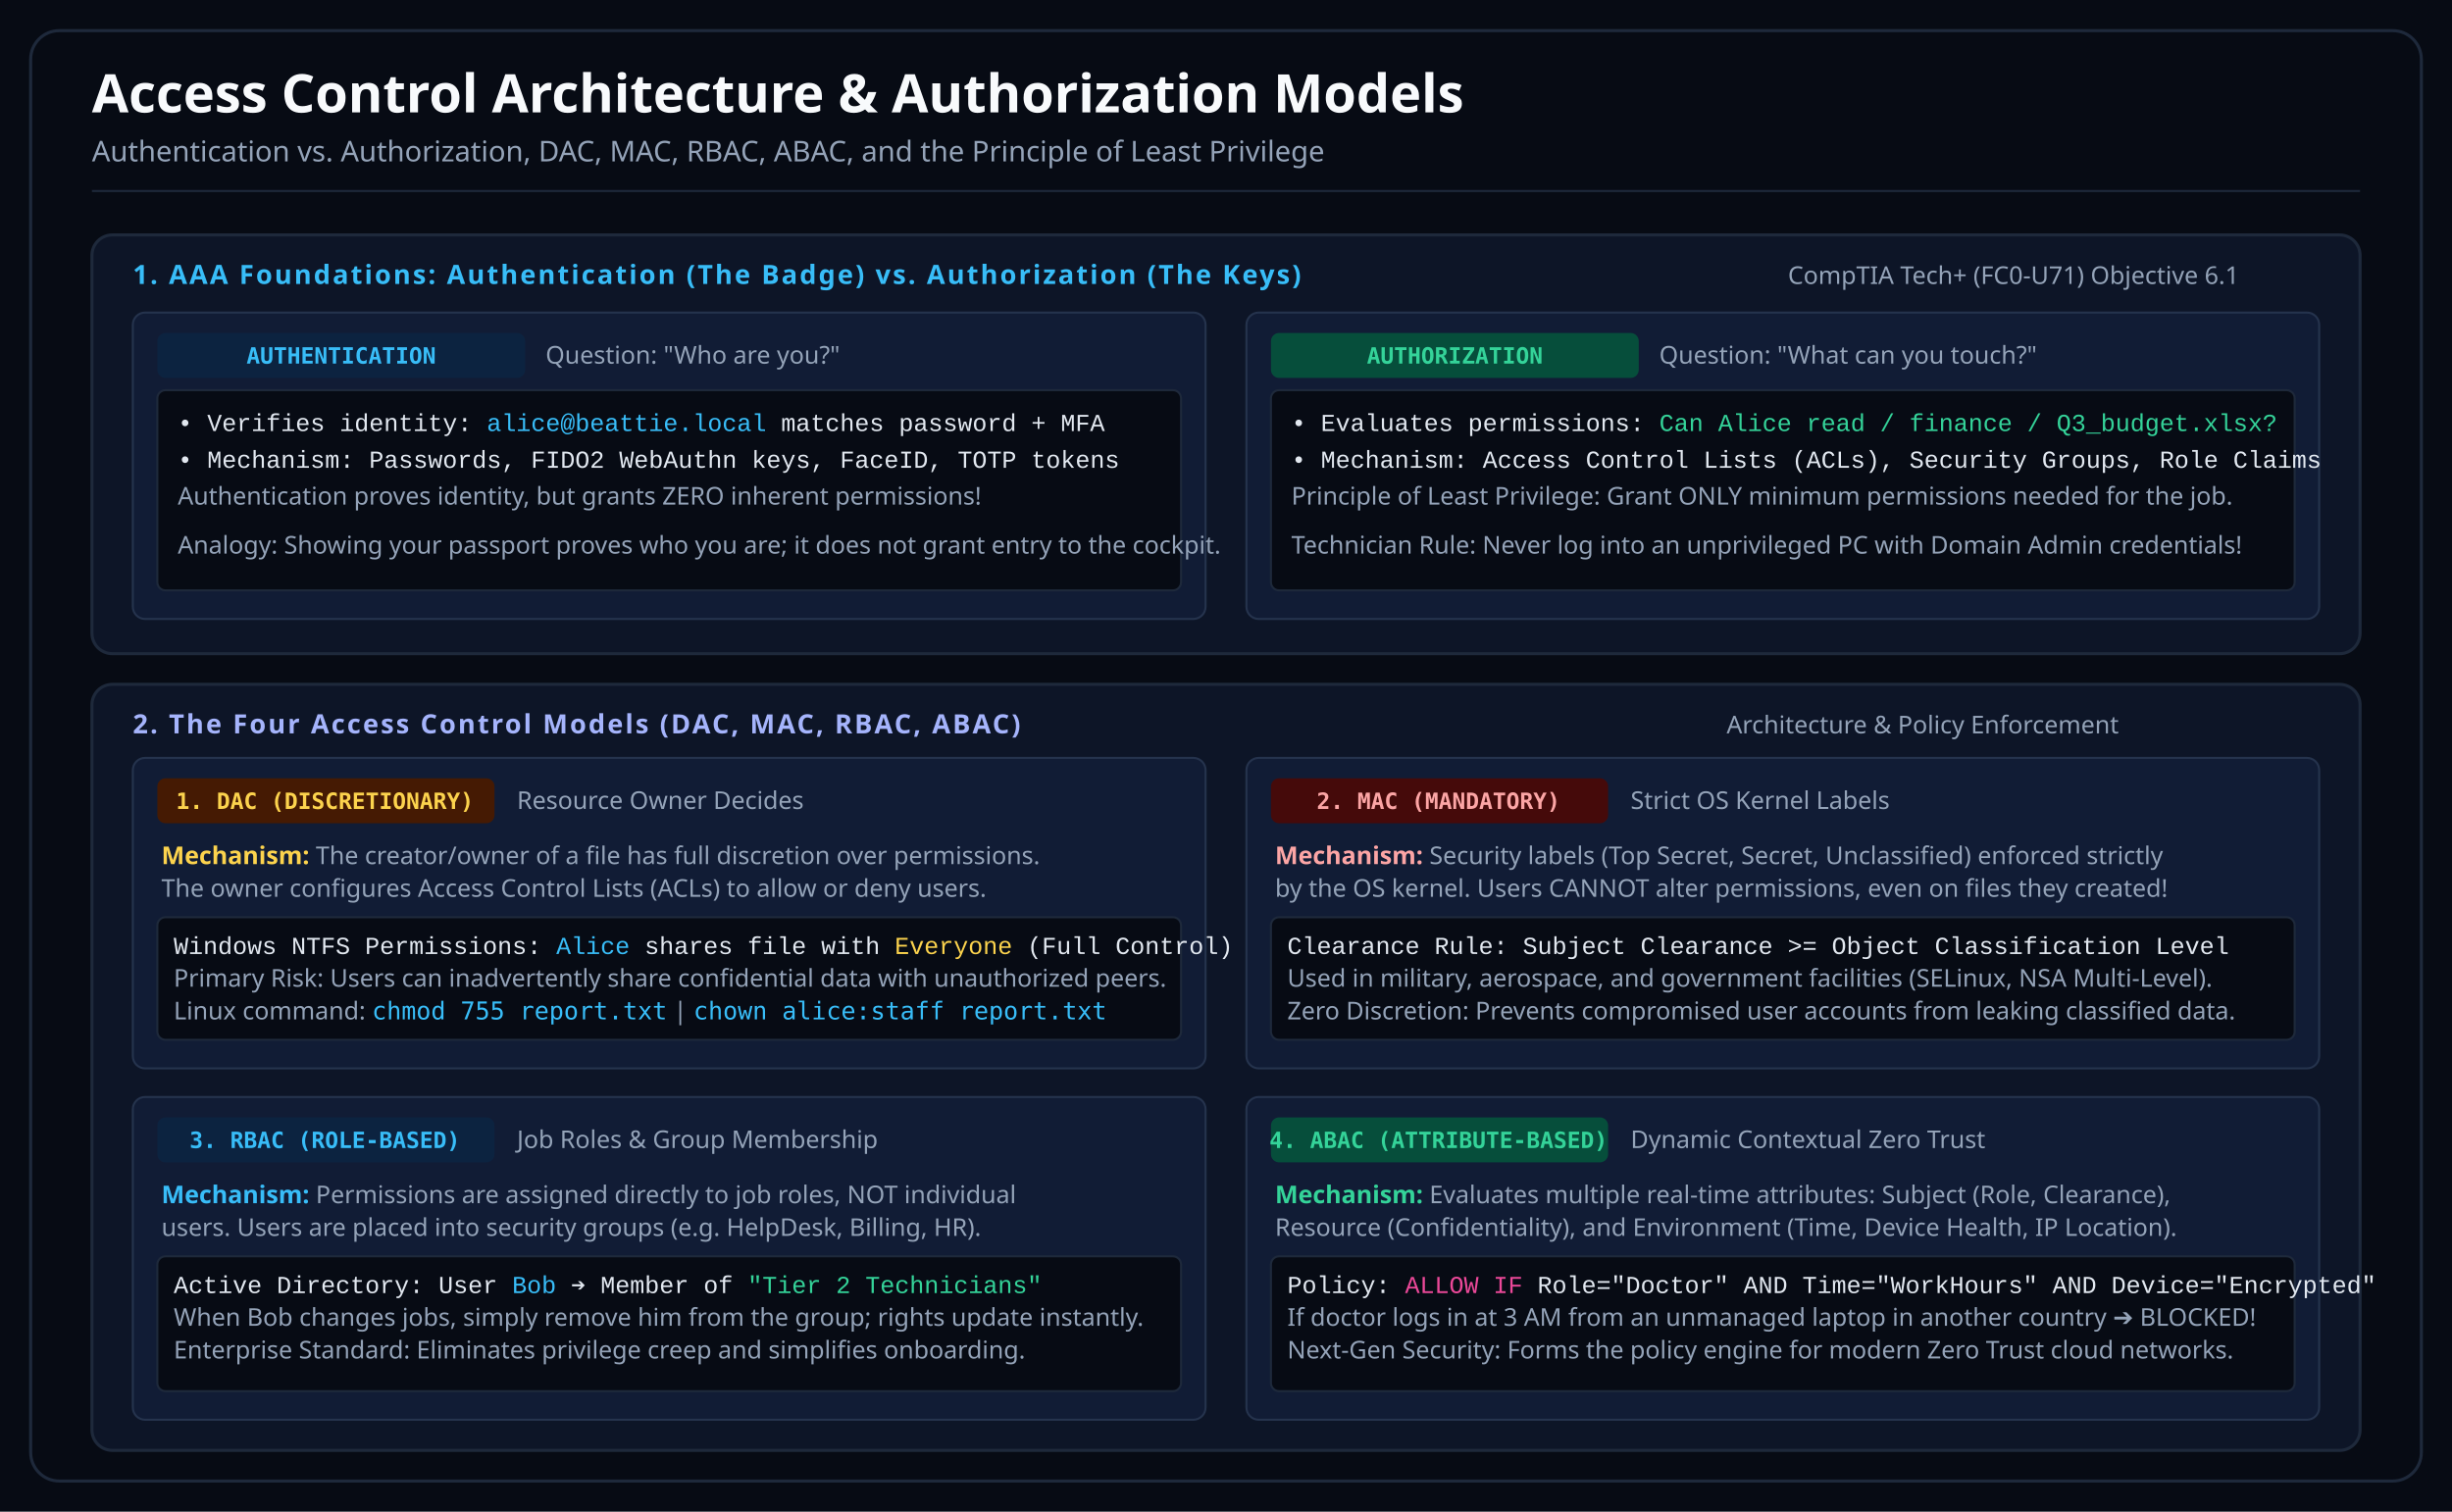
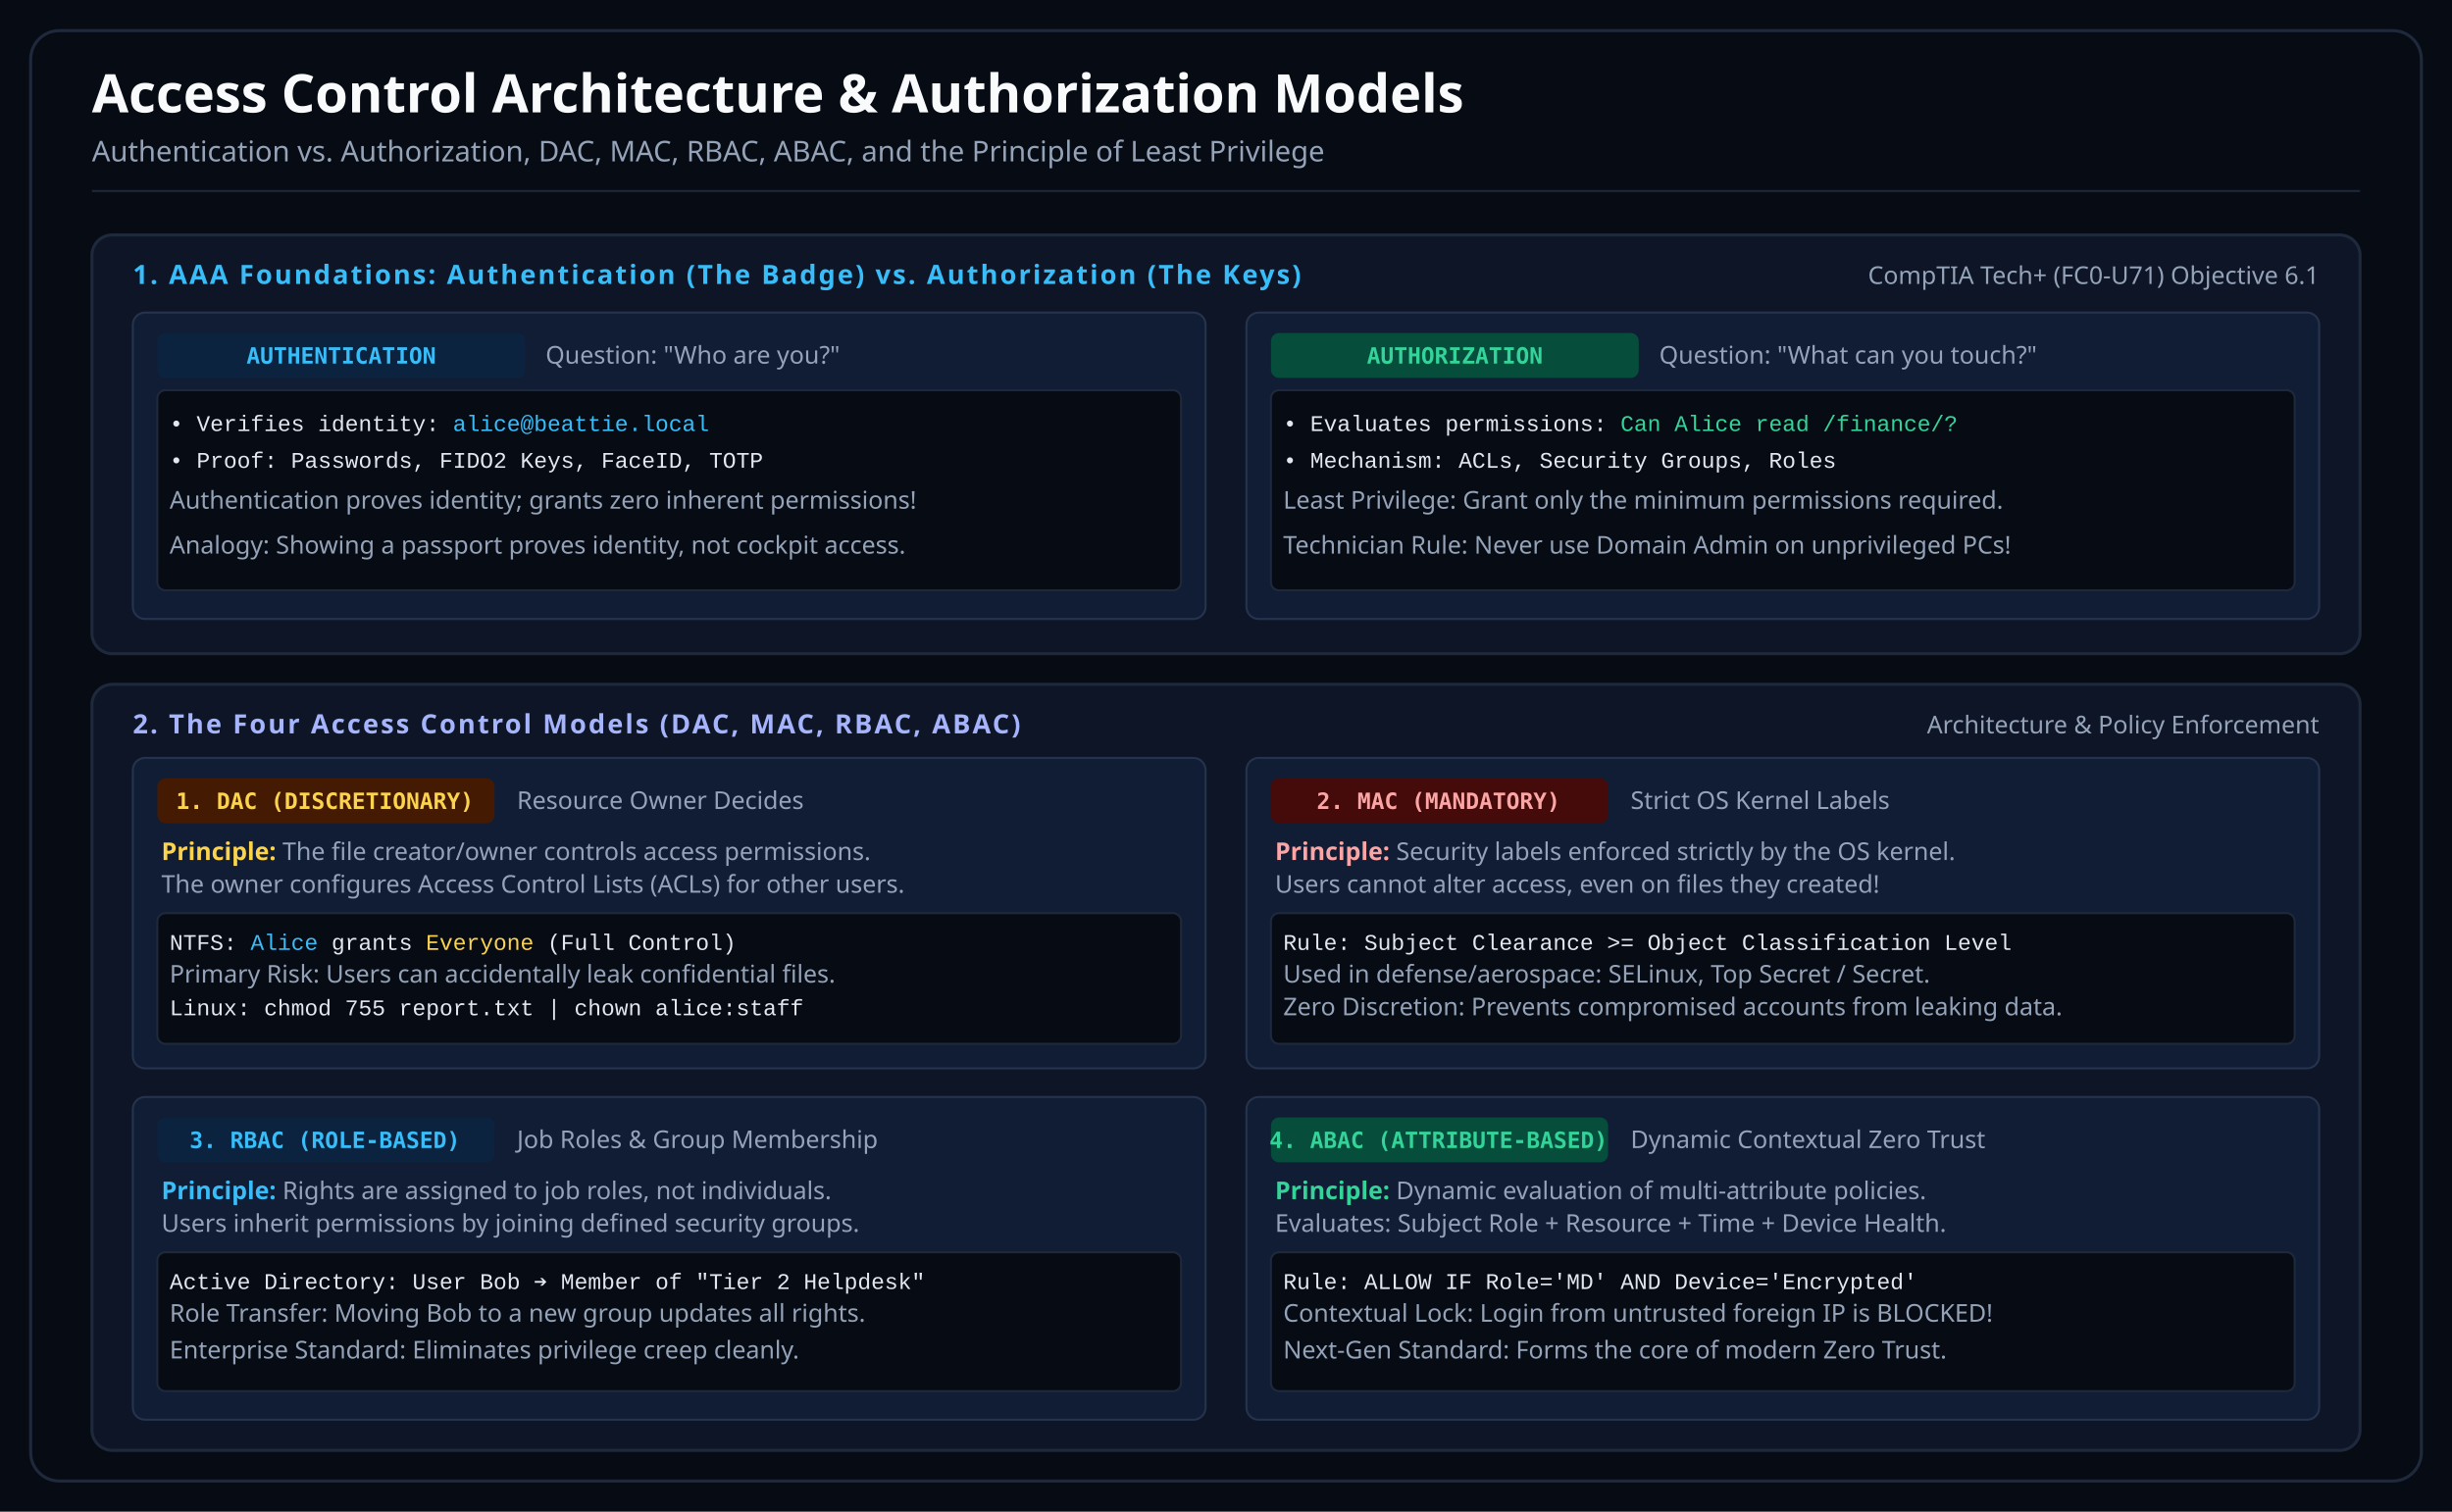
<svg xmlns="http://www.w3.org/2000/svg" viewBox="0 0 1200 740" width="1200" height="740">
  <defs>
    <style>
      .bg { fill: #070b14; }
      .card-bg { fill: #0d1527; stroke: #1e293b; stroke-width: 1.5; rx: 10px; }
      .inner-card { fill: #111c35; stroke: #25334d; stroke-width: 1; rx: 6px; }
      .text-title { font-family: 'Segoe UI', -apple-system, sans-serif; font-size: 26px; font-weight: 700; fill: #f8fafc; }
      .text-subtitle { font-family: 'Segoe UI', -apple-system, sans-serif; font-size: 14px; fill: #94a3b8; }
      .text-section { font-family: 'Segoe UI', -apple-system, sans-serif; font-size: 13px; font-weight: 700; letter-spacing: 0.08em; text-transform: uppercase; }
      .text-label { font-family: 'Segoe UI', -apple-system, sans-serif; font-size: 12px; fill: #94a3b8; }
-       .text-val-mono { font-family: 'JetBrains Mono', 'Courier New', monospace; font-size: 12px; fill: #e2e8f0; }
+       .text-val-mono { font-family: 'JetBrains Mono', 'Courier New', monospace; font-size: 11px; fill: #e2e8f0; }
      .badge-text { font-family: 'JetBrains Mono', monospace; font-size: 11px; font-weight: 700; text-anchor: middle; }
    </style>
  </defs>
  <rect width="1200" height="740" class="bg" />
  <rect x="15" y="15" width="1170" height="710" rx="14" fill="none" stroke="#1e293b" stroke-width="1.5" />
  <g transform="translate(45, 55)">
    <text class="text-title" x="0" y="0">Access Control Architecture &amp; Authorization Models</text>
    <text class="text-subtitle" x="0" y="24">Authentication vs. Authorization, DAC, MAC, RBAC, ABAC, and the Principle of Least Privilege</text>
    <rect x="0" y="38" width="1110" height="1" fill="#1e293b" />
  </g>
  <g transform="translate(45, 115)">
    <rect width="1110" height="205" class="card-bg" stroke="#0284c7" />
    <text class="text-section" x="20" y="24" fill="#38bdf8">1. AAA Foundations: Authentication (The Badge) vs. Authorization (The Keys)</text>
-     <text class="text-label" x="830" y="24">CompTIA Tech+ (FC0-U71) Objective 6.1</text>
+     <text class="text-label" text-anchor="end" x="1090" y="24">CompTIA Tech+ (FC0-U71) Objective 6.1</text>
    <g transform="translate(20, 38)">
      <rect width="525" height="150" class="inner-card" stroke="#1e3a8a" />
      <rect x="12" y="10" width="180" height="22" rx="4" fill="#0c2340" />
      <text x="102" y="25" class="badge-text" fill="#38bdf8">AUTHENTICATION</text>
      <text x="202" y="25" class="text-label" fill="#93c5fd">Question: "Who are you?"</text>
      <rect x="12" y="38" width="501" height="98" rx="4" fill="#070b14" stroke="#1e293b" />
-       <text x="22" y="58" class="text-val-mono" fill="#e2e8f0">• Verifies identity: <tspan fill="#38bdf8">alice@beattie.local</tspan> matches password + MFA</text>
-       <text x="22" y="76" class="text-val-mono" fill="#cbd5e1">• Mechanism: Passwords, FIDO2 WebAuthn keys, FaceID, TOTP tokens</text>
-       <text x="22" y="94" class="text-label" fill="#94a3b8">Authentication proves identity, but grants ZERO inherent permissions!</text>
-       <text x="22" y="118" class="text-label" fill="#67e8f9">Analogy: Showing your passport proves who you are; it does not grant entry to the cockpit.</text>
+       <text x="18" y="58" class="text-val-mono" fill="#e2e8f0">• Verifies identity: <tspan fill="#38bdf8">alice@beattie.local</tspan>
+       </text>
+       <text x="18" y="76" class="text-val-mono" fill="#cbd5e1">• Proof: Passwords, FIDO2 Keys, FaceID, TOTP</text>
+       <text x="18" y="96" class="text-label" fill="#94a3b8">Authentication proves identity; grants zero inherent permissions!</text>
+       <text x="18" y="118" class="text-label" fill="#67e8f9">Analogy: Showing a passport proves identity, not cockpit access.</text>
    </g>
    <g transform="translate(565, 38)">
      <rect width="525" height="150" class="inner-card" stroke="#059669" />
      <rect x="12" y="10" width="180" height="22" rx="4" fill="#064e3b" />
      <text x="102" y="25" class="badge-text" fill="#34d399">AUTHORIZATION</text>
      <text x="202" y="25" class="text-label" fill="#6ee7b7">Question: "What can you touch?"</text>
      <rect x="12" y="38" width="501" height="98" rx="4" fill="#070b14" stroke="#1e293b" />
-       <text x="22" y="58" class="text-val-mono" fill="#e2e8f0">• Evaluates permissions: <tspan fill="#34d399">Can Alice read / finance / Q3_budget.xlsx?</tspan>
+       <text x="18" y="58" class="text-val-mono" fill="#e2e8f0">• Evaluates permissions: <tspan fill="#34d399">Can Alice read /finance/?</tspan>
      </text>
-       <text x="22" y="76" class="text-val-mono" fill="#cbd5e1">• Mechanism: Access Control Lists (ACLs), Security Groups, Role Claims</text>
-       <text x="22" y="94" class="text-label" fill="#94a3b8">Principle of Least Privilege: Grant ONLY minimum permissions needed for the job.</text>
-       <text x="22" y="118" class="text-label" fill="#a7f3d0">Technician Rule: Never log into an unprivileged PC with Domain Admin credentials!</text>
+       <text x="18" y="76" class="text-val-mono" fill="#cbd5e1">• Mechanism: ACLs, Security Groups, Roles</text>
+       <text x="18" y="96" class="text-label" fill="#94a3b8">Least Privilege: Grant only the minimum permissions required.</text>
+       <text x="18" y="118" class="text-label" fill="#a7f3d0">Technician Rule: Never use Domain Admin on unprivileged PCs!</text>
    </g>
  </g>
  <g transform="translate(45, 335)">
    <rect width="1110" height="375" class="card-bg" stroke="#6366f1" />
    <text class="text-section" x="20" y="24" fill="#a5b4fc">2. The Four Access Control Models (DAC, MAC, RBAC, ABAC)</text>
-     <text class="text-label" x="800" y="24">Architecture &amp; Policy Enforcement</text>
+     <text class="text-label" text-anchor="end" x="1090" y="24">Architecture &amp; Policy Enforcement</text>
    <g transform="translate(20, 36)">
      <rect width="525" height="152" class="inner-card" stroke="#f59e0b" />
      <rect x="12" y="10" width="165" height="22" rx="4" fill="#451a03" />
      <text x="94" y="25" class="badge-text" fill="#fcd34d">1. DAC (DISCRETIONARY)</text>
      <text x="188" y="25" class="text-label" fill="#fde68a">Resource Owner Decides</text>
-       <text x="14" y="52" class="text-label" fill="#cbd5e1">
-         <tspan font-weight="700" fill="#fcd34d">Mechanism:</tspan> The creator/owner of a file has full discretion over permissions.</text>
-       <text x="14" y="68" class="text-label" fill="#cbd5e1">The owner configures Access Control Lists (ACLs) to allow or deny users.</text>
-       <rect x="12" y="78" width="501" height="60" rx="4" fill="#070b14" stroke="#1e293b" />
-       <text x="20" y="96" class="text-val-mono" font-size="11px" fill="#e2e8f0">Windows NTFS Permissions: <tspan fill="#38bdf8">Alice</tspan> shares file with <tspan fill="#fcd34d">Everyone</tspan> (Full Control)</text>
-       <text x="20" y="112" class="text-label" font-size="11px" fill="#cbd5e1">Primary Risk: Users can inadvertently share confidential data with unauthorized peers.</text>
-       <text x="20" y="128" class="text-label" font-size="11px" fill="#94a3b8">Linux command: <tspan font-family="monospace" fill="#38bdf8">chmod 755 report.txt</tspan> | <tspan font-family="monospace" fill="#38bdf8">chown alice:staff report.txt</tspan>
-       </text>
+       <text x="14" y="50" class="text-label" fill="#cbd5e1">
+         <tspan font-weight="700" fill="#fcd34d">Principle:</tspan> The file creator/owner controls access permissions.</text>
+       <text x="14" y="66" class="text-label" fill="#cbd5e1">The owner configures Access Control Lists (ACLs) for other users.</text>
+       <rect x="12" y="76" width="501" height="64" rx="4" fill="#070b14" stroke="#1e293b" />
+       <text x="18" y="94" class="text-val-mono" fill="#e2e8f0">NTFS: <tspan fill="#38bdf8">Alice</tspan> grants <tspan fill="#fcd34d">Everyone</tspan> (Full Control)</text>
+       <text x="18" y="110" class="text-label" font-size="11px" fill="#cbd5e1">Primary Risk: Users can accidentally leak confidential files.</text>
+       <text x="18" y="126" class="text-val-mono" fill="#94a3b8">Linux: chmod 755 report.txt | chown alice:staff</text>
    </g>
    <g transform="translate(565, 36)">
      <rect width="525" height="152" class="inner-card" stroke="#ef4444" />
      <rect x="12" y="10" width="165" height="22" rx="4" fill="#450a0a" />
      <text x="94" y="25" class="badge-text" fill="#fca5a5">2. MAC (MANDATORY)</text>
      <text x="188" y="25" class="text-label" fill="#fca5a5">Strict OS Kernel Labels</text>
-       <text x="14" y="52" class="text-label" fill="#cbd5e1">
-         <tspan font-weight="700" fill="#fca5a5">Mechanism:</tspan> Security labels (Top Secret, Secret, Unclassified) enforced strictly</text>
-       <text x="14" y="68" class="text-label" fill="#cbd5e1">by the OS kernel. Users CANNOT alter permissions, even on files they created!</text>
-       <rect x="12" y="78" width="501" height="60" rx="4" fill="#070b14" stroke="#1e293b" />
-       <text x="20" y="96" class="text-val-mono" font-size="11px" fill="#e2e8f0">Clearance Rule: Subject Clearance &gt;= Object Classification Level</text>
-       <text x="20" y="112" class="text-label" font-size="11px" fill="#fca5a5">Used in military, aerospace, and government facilities (SELinux, NSA Multi-Level).</text>
-       <text x="20" y="128" class="text-label" font-size="11px" fill="#94a3b8">Zero Discretion: Prevents compromised user accounts from leaking classified data.</text>
+       <text x="14" y="50" class="text-label" fill="#cbd5e1">
+         <tspan font-weight="700" fill="#fca5a5">Principle:</tspan> Security labels enforced strictly by the OS kernel.</text>
+       <text x="14" y="66" class="text-label" fill="#cbd5e1">Users cannot alter access, even on files they created!</text>
+       <rect x="12" y="76" width="501" height="64" rx="4" fill="#070b14" stroke="#1e293b" />
+       <text x="18" y="94" class="text-val-mono" fill="#e2e8f0">Rule: Subject Clearance &gt;= Object Classification Level</text>
+       <text x="18" y="110" class="text-label" font-size="11px" fill="#fca5a5">Used in defense/aerospace: SELinux, Top Secret / Secret.</text>
+       <text x="18" y="126" class="text-label" font-size="11px" fill="#94a3b8">Zero Discretion: Prevents compromised accounts from leaking data.</text>
    </g>
    <g transform="translate(20, 202)">
      <rect width="525" height="158" class="inner-card" stroke="#38bdf8" />
      <rect x="12" y="10" width="165" height="22" rx="4" fill="#0c2340" />
      <text x="94" y="25" class="badge-text" fill="#38bdf8">3. RBAC (ROLE-BASED)</text>
      <text x="188" y="25" class="text-label" fill="#93c5fd">Job Roles &amp; Group Membership</text>
-       <text x="14" y="52" class="text-label" fill="#cbd5e1">
-         <tspan font-weight="700" fill="#38bdf8">Mechanism:</tspan> Permissions are assigned directly to job roles, NOT individual</text>
-       <text x="14" y="68" class="text-label" fill="#cbd5e1">users. Users are placed into security groups (e.g. HelpDesk, Billing, HR).</text>
-       <rect x="12" y="78" width="501" height="66" rx="4" fill="#070b14" stroke="#1e293b" />
-       <text x="20" y="96" class="text-val-mono" font-size="11px" fill="#e2e8f0">Active Directory: User <tspan fill="#38bdf8">Bob</tspan> ➔ Member of <tspan fill="#34d399">"Tier 2 Technicians"</tspan>
-       </text>
-       <text x="20" y="112" class="text-label" font-size="11px" fill="#cbd5e1">When Bob changes jobs, simply remove him from the group; rights update instantly.</text>
-       <text x="20" y="128" class="text-label" font-size="11px" fill="#67e8f9">Enterprise Standard: Eliminates privilege creep and simplifies onboarding.</text>
+       <text x="14" y="50" class="text-label" fill="#cbd5e1">
+         <tspan font-weight="700" fill="#38bdf8">Principle:</tspan> Rights are assigned to job roles, not individuals.</text>
+       <text x="14" y="66" class="text-label" fill="#cbd5e1">Users inherit permissions by joining defined security groups.</text>
+       <rect x="12" y="76" width="501" height="68" rx="4" fill="#070b14" stroke="#1e293b" />
+       <text x="18" y="94" class="text-val-mono" fill="#e2e8f0">Active Directory: User Bob ➔ Member of "Tier 2 Helpdesk"</text>
+       <text x="18" y="110" class="text-label" font-size="11px" fill="#cbd5e1">Role Transfer: Moving Bob to a new group updates all rights.</text>
+       <text x="18" y="128" class="text-label" font-size="11px" fill="#67e8f9">Enterprise Standard: Eliminates privilege creep cleanly.</text>
    </g>
    <g transform="translate(565, 202)">
      <rect width="525" height="158" class="inner-card" stroke="#10b981" />
      <rect x="12" y="10" width="165" height="22" rx="4" fill="#064e3b" />
      <text x="94" y="25" class="badge-text" fill="#34d399">4. ABAC (ATTRIBUTE-BASED)</text>
      <text x="188" y="25" class="text-label" fill="#6ee7b7">Dynamic Contextual Zero Trust</text>
-       <text x="14" y="52" class="text-label" fill="#cbd5e1">
-         <tspan font-weight="700" fill="#34d399">Mechanism:</tspan> Evaluates multiple real-time attributes: Subject (Role, Clearance),</text>
-       <text x="14" y="68" class="text-label" fill="#cbd5e1">Resource (Confidentiality), and Environment (Time, Device Health, IP Location).</text>
-       <rect x="12" y="78" width="501" height="66" rx="4" fill="#070b14" stroke="#1e293b" />
-       <text x="20" y="96" class="text-val-mono" font-size="11px" fill="#e2e8f0">Policy: <tspan fill="#ec4899">ALLOW IF</tspan> Role="Doctor" AND Time="WorkHours" AND Device="Encrypted"</text>
-       <text x="20" y="112" class="text-label" font-size="11px" fill="#cbd5e1">If doctor logs in at 3 AM from an unmanaged laptop in another country ➔ BLOCKED!</text>
-       <text x="20" y="128" class="text-label" font-size="11px" fill="#a7f3d0">Next-Gen Security: Forms the policy engine for modern Zero Trust cloud networks.</text>
+       <text x="14" y="50" class="text-label" fill="#cbd5e1">
+         <tspan font-weight="700" fill="#34d399">Principle:</tspan> Dynamic evaluation of multi-attribute policies.</text>
+       <text x="14" y="66" class="text-label" fill="#cbd5e1">Evaluates: Subject Role + Resource + Time + Device Health.</text>
+       <rect x="12" y="76" width="501" height="68" rx="4" fill="#070b14" stroke="#1e293b" />
+       <text x="18" y="94" class="text-val-mono" fill="#e2e8f0">Rule: ALLOW IF Role='MD' AND Device='Encrypted'</text>
+       <text x="18" y="110" class="text-label" font-size="11px" fill="#cbd5e1">Contextual Lock: Login from untrusted foreign IP is BLOCKED!</text>
+       <text x="18" y="128" class="text-label" font-size="11px" fill="#a7f3d0">Next-Gen Standard: Forms the core of modern Zero Trust.</text>
    </g>
  </g>
</svg>
